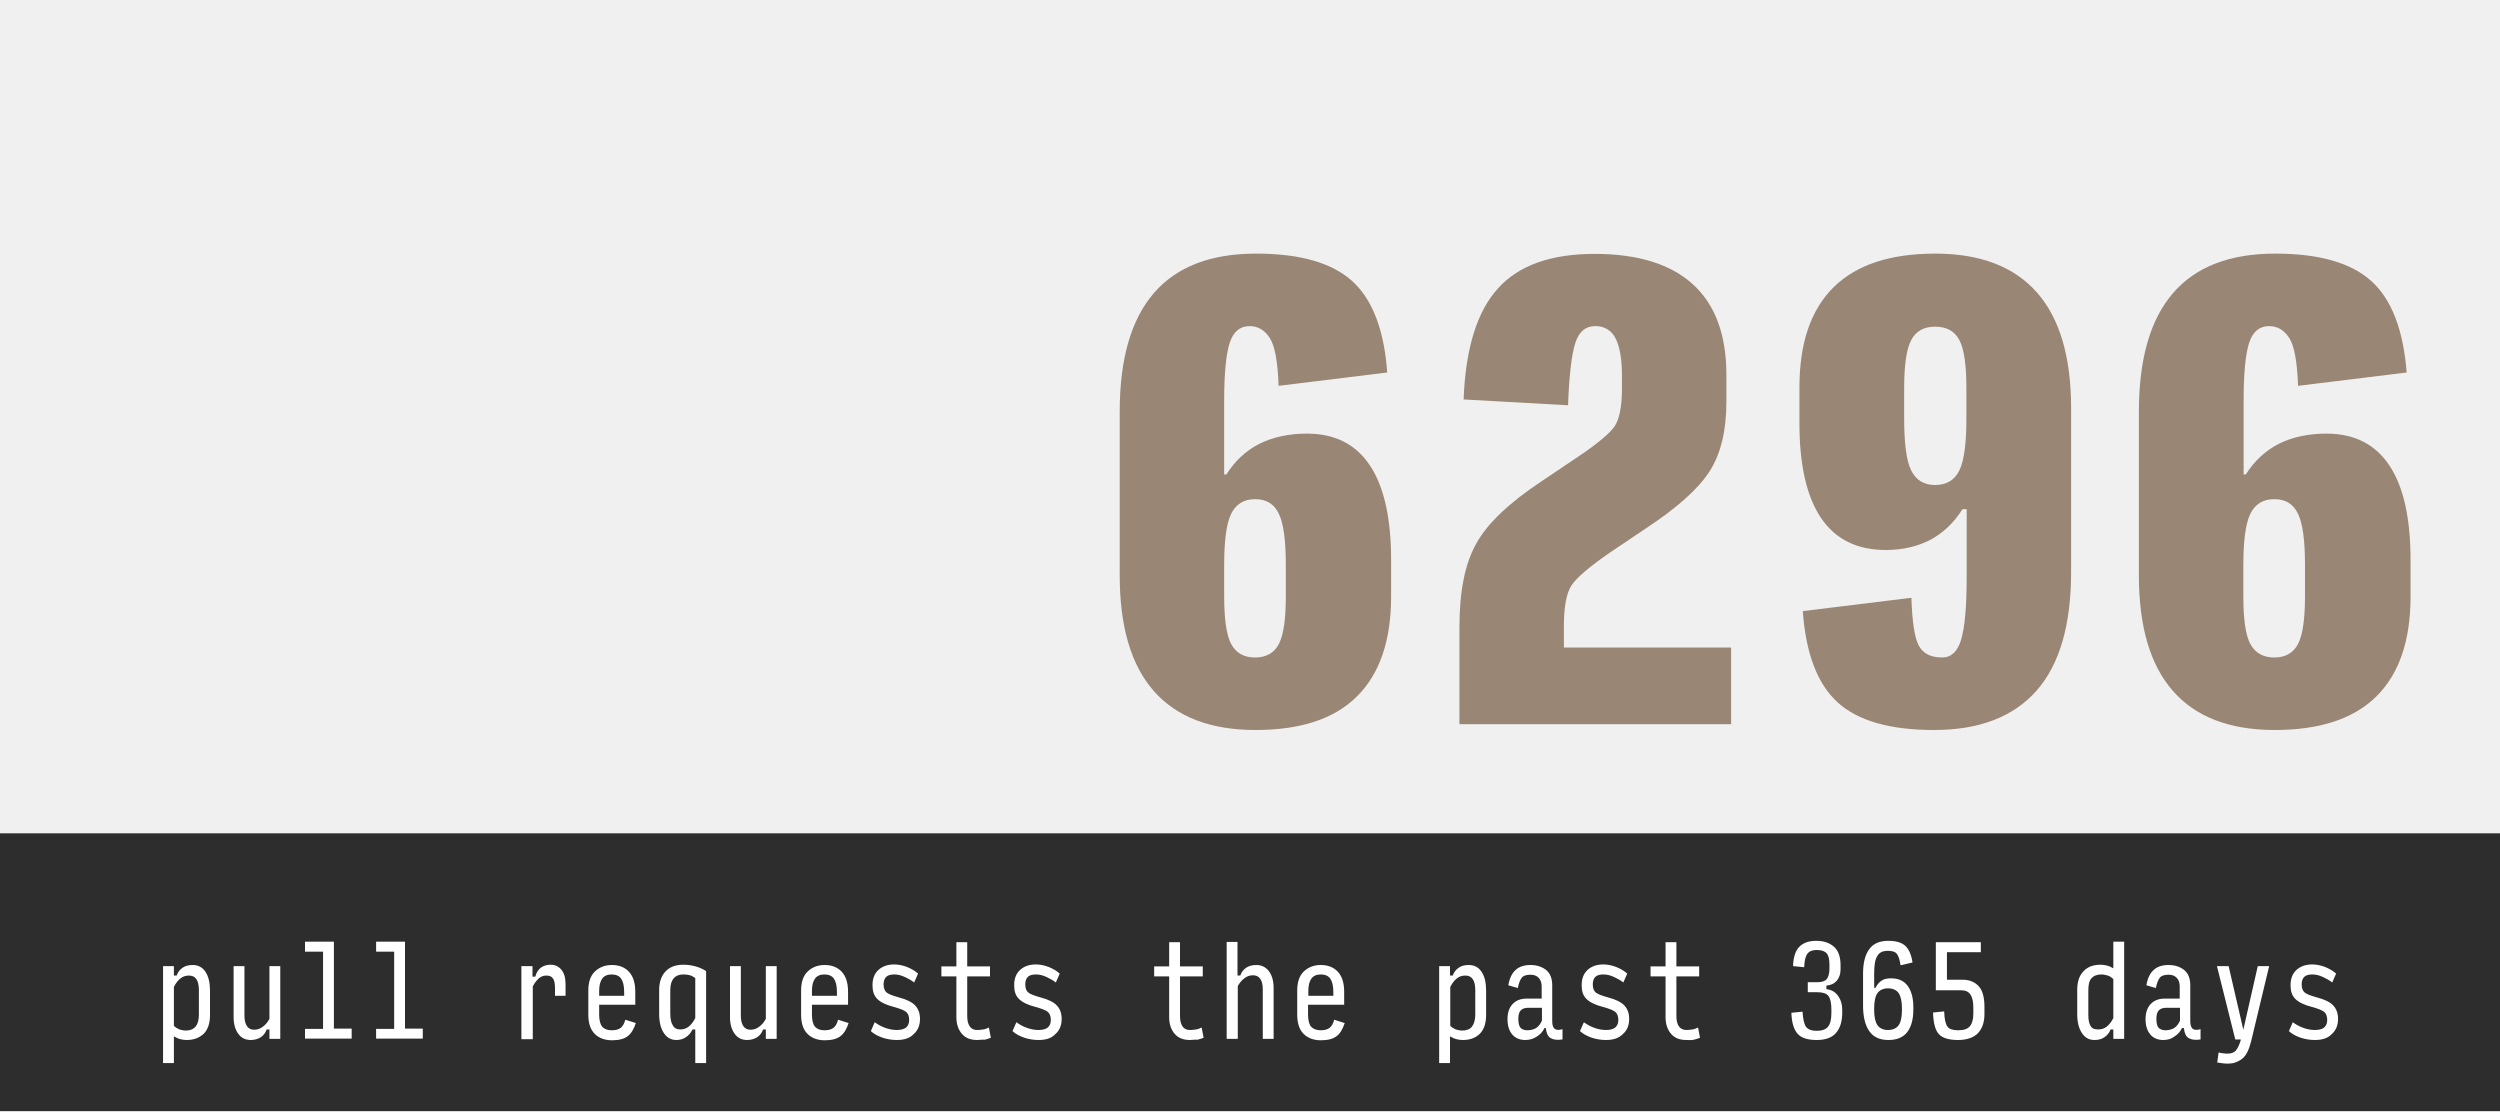
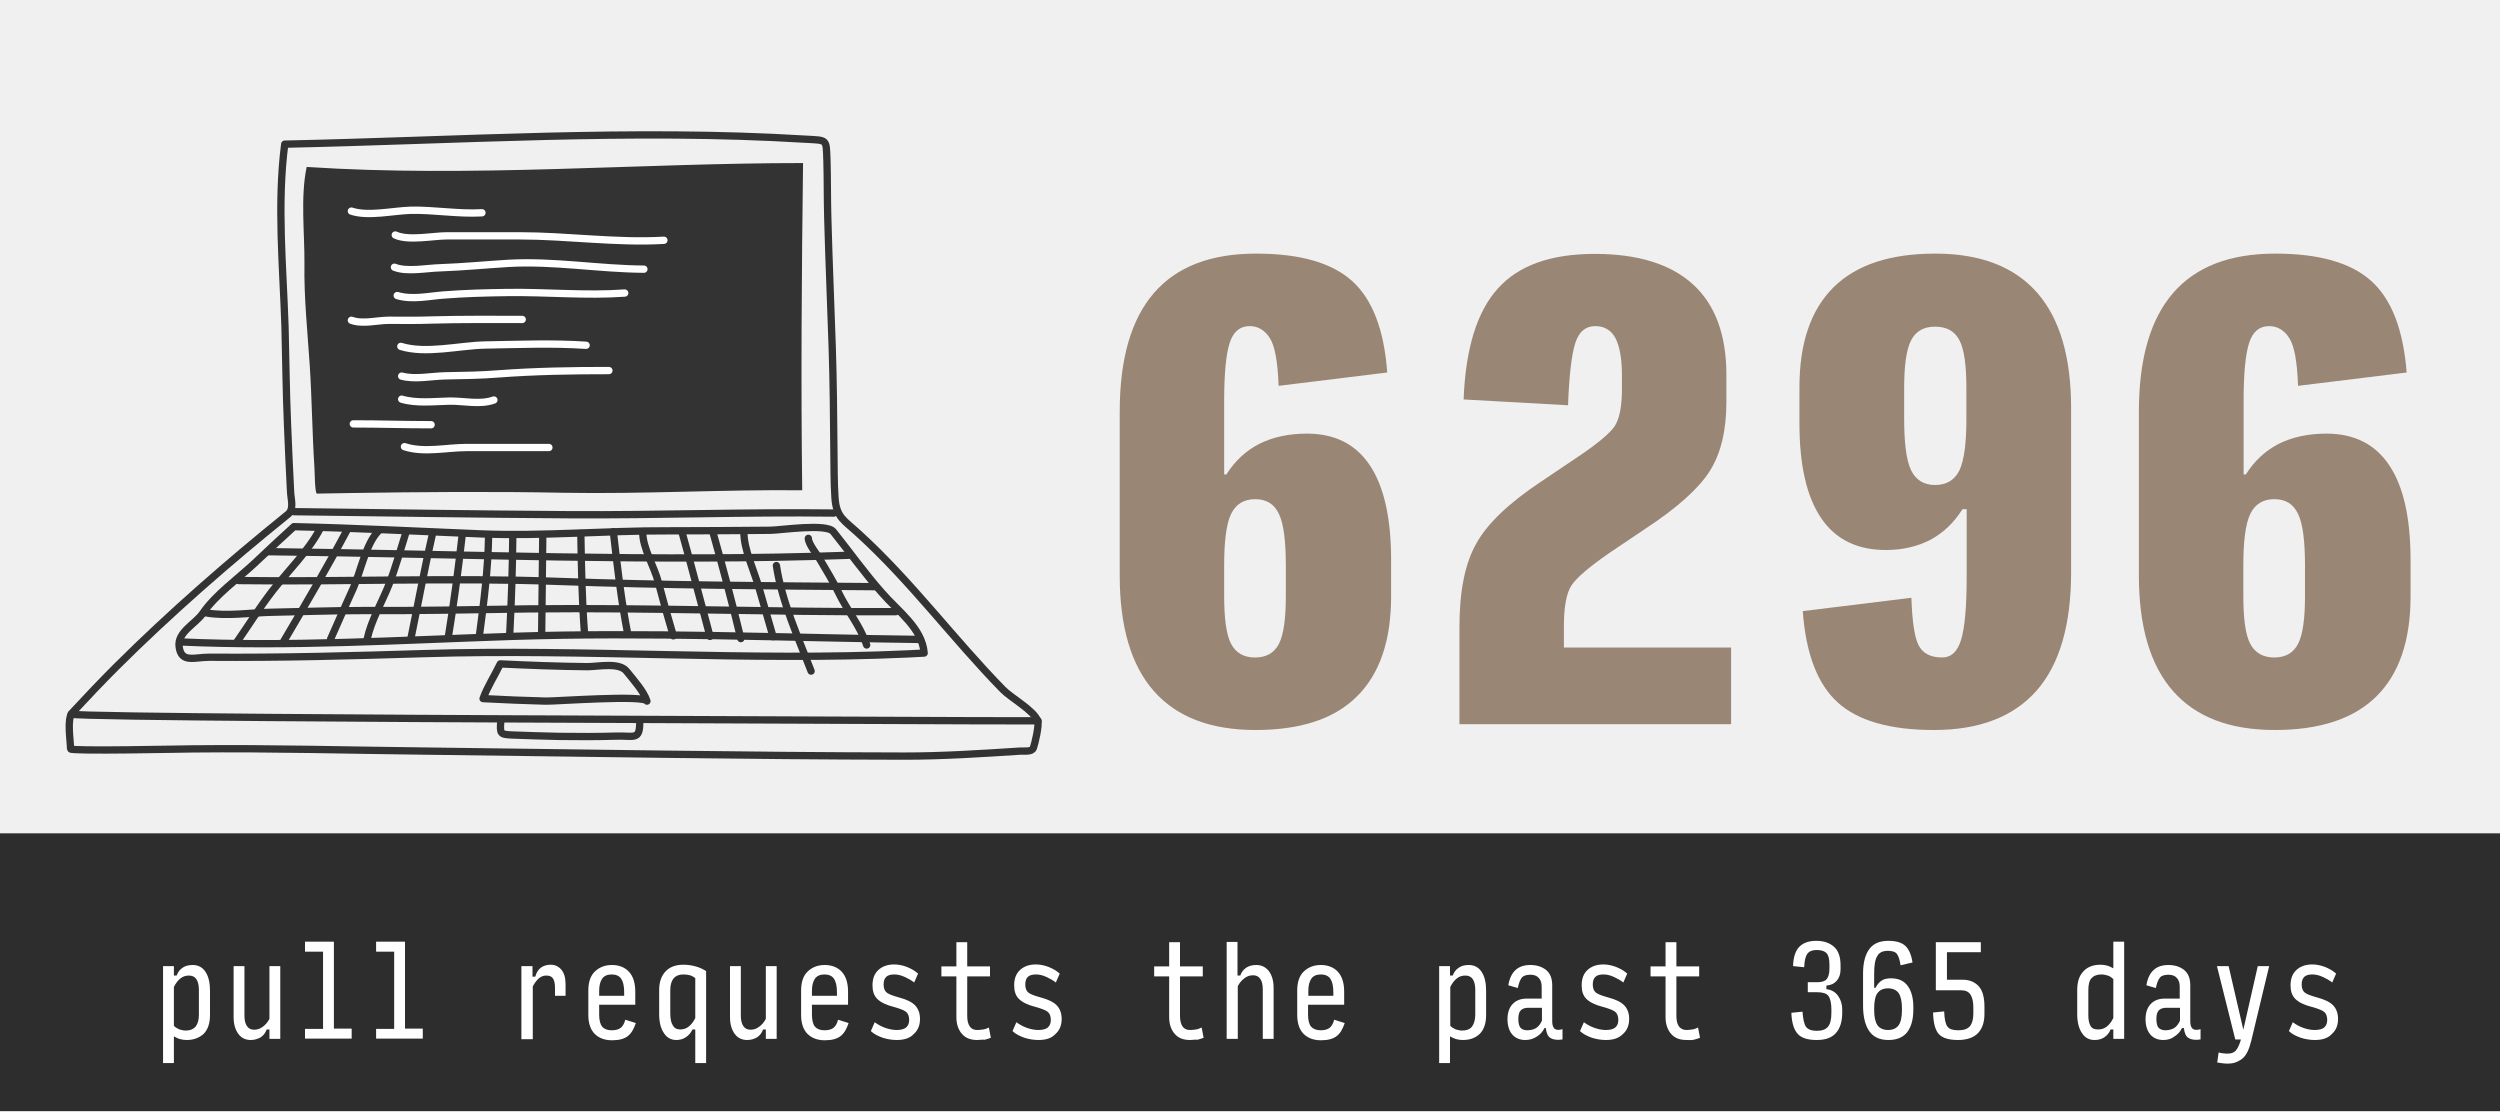
<svg xmlns="http://www.w3.org/2000/svg" version="1.1" id="Layer_1" x="0px" y="0px" width="900px" height="400px" viewBox="0 0 900 400" enable-background="new 0 0 900 400" xml:space="preserve">
  <rect y="300" fill="#2D2D2D" width="900" height="100" />
  <g>
    <path fill="#998675" d="M452,262.8c-16.2,0-28.4-4.7-36.6-14c-8.2-9.3-12.3-23.2-12.3-41.6v-59c0-19,4.1-33.2,12.3-42.7   c8.2-9.5,20.5-14.2,36.8-14.2c15.8,0,27.3,3.3,34.6,9.9c7.3,6.6,11.5,17.6,12.6,32.9l-39.1,4.8c-0.3-8.5-1.3-14.2-3.1-17.1   c-1.8-2.9-4.3-4.4-7.3-4.4c-3.5,0-5.9,2-7.2,6c-1.3,4-2,10.9-2,20.8v26.6h0.8c3.1-4.9,7-8.5,11.8-11c4.8-2.4,10.6-3.7,17.2-3.7   c10,0,17.6,3.8,22.7,11.5c5.1,7.7,7.6,19,7.6,34.1v13c0,15.9-4.1,27.9-12.3,36C480.4,258.8,468.2,262.8,452,262.8z M451.8,236.7   c4,0,6.9-1.6,8.6-4.9c1.7-3.3,2.5-9,2.5-17.2v-11.1c0-8.8-0.8-15-2.5-18.5c-1.7-3.6-4.5-5.3-8.6-5.3c-4,0-6.9,1.8-8.6,5.3   s-2.5,9.7-2.5,18.5v11.1c0,8.2,0.8,14,2.5,17.2C444.9,235,447.7,236.7,451.8,236.7z" />
    <path fill="#998675" d="M525.4,260.7v-34.9c0-13,2-23,6.1-30.2c4-7.2,11.8-14.6,23.4-22.3l12.5-8.4c7.5-5,12.2-8.9,13.9-11.5   c1.7-2.6,2.6-7.1,2.6-13.4v-4.8c0-6-0.8-10.5-2.3-13.4c-1.5-2.9-4-4.4-7.3-4.4c-3.5,0-5.9,2-7.2,6.1c-1.3,4-2.2,11.5-2.6,22.4   l-37.6-2.1c0.7-18.3,4.8-31.6,12.3-39.9c7.5-8.4,19.2-12.5,34.9-12.5c15.6,0,27.4,3.7,35.4,11c8,7.3,12,18.2,12,32.5v9.8   c0,10.3-2,18.6-6,24.9s-11.7,13.2-23.1,20.7l-12.5,8.4c-7.7,5.3-12.4,9.3-14.2,12.1c-1.8,2.8-2.7,7.7-2.7,14.6v7.7h60.2v27.6H525.4   z" />
    <path fill="#998675" d="M696.2,262.8c-15.8,0-27.3-3.3-34.6-9.9c-7.3-6.6-11.5-17.6-12.6-32.9l39.1-4.8c0.3,8.5,1.1,14.2,2.6,17.1   c1.5,2.9,4.3,4.4,8.5,4.4c3.2,0,5.5-2.1,6.8-6.4c1.3-4.3,2-11.7,2-22.3v-24.7h-1.5c-3.1,4.9-6.9,8.5-11.5,11   c-4.6,2.4-10,3.7-16.1,3.7c-10.3,0-18.1-3.8-23.3-11.5c-5.2-7.7-7.8-19-7.8-34.1v-13c0-15.9,4.1-27.9,12.3-36   c8.2-8.1,20.4-12.1,36.6-12.1c16.2,0,28.4,4.7,36.6,14c8.2,9.3,12.3,23.2,12.3,41.6v59c0,19-4.1,33.2-12.4,42.7   C724.8,258.1,712.5,262.8,696.2,262.8z M696.6,174.6c4.2,0,7.1-1.8,8.8-5.3c1.7-3.6,2.5-9.7,2.5-18.5v-11.1c0-8.2-0.8-14-2.5-17.2   c-1.7-3.3-4.6-4.9-8.8-4.9c-4,0-6.9,1.6-8.6,4.9c-1.7,3.3-2.5,9-2.5,17.2v11.1c0,8.8,0.8,15,2.5,18.5   C689.7,172.8,692.6,174.6,696.6,174.6z" />
    <path fill="#998675" d="M818.9,262.8c-16.2,0-28.4-4.7-36.6-14c-8.2-9.3-12.3-23.2-12.3-41.6v-59c0-19,4.1-33.2,12.3-42.7   c8.2-9.5,20.5-14.2,36.8-14.2c15.8,0,27.3,3.3,34.6,9.9c7.3,6.6,11.5,17.6,12.7,32.9l-39.1,4.8c-0.3-8.5-1.3-14.2-3.1-17.1   c-1.8-2.9-4.3-4.4-7.3-4.4c-3.5,0-5.9,2-7.2,6c-1.3,4-2,10.9-2,20.8v26.6h0.8c3.1-4.9,7-8.5,11.8-11c4.8-2.4,10.6-3.7,17.2-3.7   c10,0,17.6,3.8,22.7,11.5c5.1,7.7,7.6,19,7.6,34.1v13c0,15.9-4.1,27.9-12.3,36C847.3,258.8,835.1,262.8,818.9,262.8z M818.7,236.7   c4,0,6.9-1.6,8.6-4.9c1.7-3.3,2.5-9,2.5-17.2v-11.1c0-8.8-0.8-15-2.5-18.5c-1.7-3.6-4.5-5.3-8.6-5.3c-4,0-6.9,1.8-8.6,5.3   c-1.7,3.6-2.5,9.7-2.5,18.5v11.1c0,8.2,0.8,14,2.5,17.2C811.8,235,814.7,236.7,818.7,236.7z" />
  </g>
  <g>
    <g>
      <path fill="#FFFFFF" d="M67.2,374.4c-0.8,0-1.5-0.1-2.3-0.3c-0.8-0.2-1.5-0.6-2.3-1v9.6h-3.9v-34.9h3.9v3.4h1    c0.4-1.2,1.1-2.1,2.1-2.8c1-0.7,2.2-1,3.7-1c1.9,0,3.5,0.8,4.6,2.5s1.6,3.9,1.6,6.8v8.7c0,2.9-0.7,5.1-2.2,6.7    C71.8,373.6,69.8,374.4,67.2,374.4z M66.9,371c1.6,0,2.7-0.5,3.5-1.4c0.8-1,1.2-2.4,1.2-4.3v-8.9c0-1.7-0.3-3-0.9-3.9    c-0.6-0.9-1.5-1.3-2.7-1.3c-1.1,0-2.1,0.3-3,1c-0.9,0.7-1.7,1.7-2.4,3.1v14c0.6,0.6,1.3,1,2,1.3C65.3,370.8,66.1,371,66.9,371z" />
      <path fill="#FFFFFF" d="M90.3,374.4c-1.9,0-3.4-0.7-4.5-2.2c-1.1-1.5-1.7-3.5-1.7-6v-18.4h3.9v17.8c0,1.7,0.3,2.9,0.9,3.8    c0.6,0.9,1.5,1.3,2.6,1.3c1,0,2.1-0.3,3-1c1-0.7,1.8-1.6,2.5-2.9v-19h3.9V374h-3.9v-3.4h-1c-0.4,1.2-1.1,2.1-2.1,2.8    C92.9,374,91.7,374.4,90.3,374.4z" />
      <path fill="#FFFFFF" d="M109.8,374v-3.6h6.5v-27.8h-6.5v-3.6h10.4v31.3h6.4v3.6H109.8z" />
      <path fill="#FFFFFF" d="M135.4,374v-3.6h6.5v-27.8h-6.5v-3.6h10.4v31.3h6.4v3.6H135.4z" />
      <path fill="#FFFFFF" d="M187.7,374v-26.2h4v3.8h1c0.4-1.5,1.1-2.6,2.1-3.3c1-0.7,2.2-1,3.5-1c1.5,0,2.8,0.6,3.8,1.8    c1,1.2,1.5,2.9,1.5,5.2v4.2h-3.8v-2.7c0-1.6-0.2-2.8-0.7-3.5c-0.5-0.8-1.3-1.1-2.4-1.1c-1,0-1.9,0.3-2.7,1    c-0.8,0.7-1.5,1.6-2.2,2.9v19H187.7z" />
      <path fill="#FFFFFF" d="M228.9,368.3c-0.7,2.1-1.6,3.7-2.9,4.7c-1.3,1-3.1,1.5-5.7,1.5c-2.6,0-4.7-0.8-6.2-2.3s-2.3-3.8-2.3-6.8    v-8.8c0-3.1,0.8-5.4,2.4-6.9c1.6-1.5,3.6-2.3,6.1-2.3c2.5,0,4.6,0.8,6.1,2.4c1.5,1.6,2.3,4,2.3,7.2v4.7h-13v3.6    c0,2,0.4,3.5,1.1,4.3c0.8,0.9,1.9,1.3,3.4,1.3c1.5,0,2.5-0.3,3.3-0.9c0.7-0.6,1.3-1.6,1.6-2.9L228.9,368.3z M215.7,356.7v1.8h9    v-1.4c0-2.2-0.4-3.8-1.1-4.8c-0.7-1-1.9-1.5-3.4-1.5c-1.5,0-2.7,0.5-3.4,1.5C216.1,353.3,215.7,354.7,215.7,356.7z" />
      <path fill="#FFFFFF" d="M250.3,382.7v-12.1h-1c-0.6,1.2-1.3,2.1-2.4,2.8c-1,0.7-2.2,1-3.4,1c-1.9,0-3.4-0.8-4.5-2.5    c-1.1-1.6-1.7-3.9-1.7-6.8v-8.7c0-2.9,0.8-5.1,2.3-6.7c1.5-1.6,3.7-2.4,6.4-2.4c1.5,0,3,0.2,4.4,0.6c1.5,0.4,2.7,1,3.8,1.7v33.1    H250.3z M244.9,370.6c1.1,0,2.1-0.3,3-1c0.9-0.7,1.7-1.7,2.4-3.1v-14.4c-0.6-0.4-1.2-0.8-1.9-1c-0.7-0.2-1.5-0.3-2.4-0.3    c-1.6,0-2.7,0.5-3.5,1.4c-0.8,1-1.2,2.4-1.2,4.3v8.3c0,1.9,0.3,3.4,0.9,4.3C242.8,370.2,243.7,370.6,244.9,370.6z" />
      <path fill="#FFFFFF" d="M269,374.4c-1.9,0-3.4-0.7-4.5-2.2c-1.1-1.5-1.7-3.5-1.7-6v-18.4h3.9v17.8c0,1.7,0.3,2.9,0.9,3.8    c0.6,0.9,1.5,1.3,2.6,1.3c1,0,2.1-0.3,3-1c1-0.7,1.8-1.6,2.5-2.9v-19h3.9V374h-3.9v-3.4h-1c-0.4,1.2-1.1,2.1-2.1,2.8    C271.6,374,270.4,374.4,269,374.4z" />
      <path fill="#FFFFFF" d="M305.5,368.3c-0.7,2.1-1.6,3.7-2.9,4.7c-1.3,1-3.1,1.5-5.7,1.5c-2.6,0-4.7-0.8-6.2-2.3s-2.3-3.8-2.3-6.8    v-8.8c0-3.1,0.8-5.4,2.4-6.9c1.6-1.5,3.6-2.3,6.1-2.3c2.5,0,4.6,0.8,6.1,2.4c1.5,1.6,2.3,4,2.3,7.2v4.7h-13v3.6    c0,2,0.4,3.5,1.1,4.3c0.8,0.9,1.9,1.3,3.4,1.3c1.5,0,2.5-0.3,3.3-0.9c0.7-0.6,1.3-1.6,1.6-2.9L305.5,368.3z M292.3,356.7v1.8h9    v-1.4c0-2.2-0.4-3.8-1.1-4.8c-0.7-1-1.9-1.5-3.4-1.5c-1.5,0-2.7,0.5-3.4,1.5C292.7,353.3,292.3,354.7,292.3,356.7z" />
      <path fill="#FFFFFF" d="M322.8,374.4c-1.7,0-3.4-0.3-5-0.8c-1.7-0.6-3.1-1.3-4.3-2.4l1.4-3.2c1.1,0.8,2.3,1.5,3.7,2    c1.4,0.5,2.8,0.8,4.2,0.8c1.5,0,2.7-0.3,3.4-0.9c0.7-0.6,1.1-1.5,1.1-2.7c0-1.4-0.4-2.4-1.2-3c-0.8-0.6-2.2-1.1-4.3-1.7    c-2.8-0.7-4.8-1.7-6-2.9c-1.2-1.2-1.7-2.8-1.7-4.9c0-2.4,0.7-4.2,2.1-5.5c1.4-1.3,3.3-2,5.7-2c1.5,0,3,0.3,4.6,0.9    c1.5,0.6,2.9,1.4,4,2.4l-1.4,3.2c-1-0.8-2.1-1.4-3.4-2c-1.3-0.6-2.5-0.9-3.8-0.9c-1.3,0-2.3,0.3-2.9,0.9c-0.6,0.6-0.9,1.5-0.9,2.7    c0,1.4,0.4,2.4,1.2,3s2.3,1.1,4.4,1.7c2.7,0.7,4.7,1.7,5.8,2.9c1.1,1.2,1.7,2.8,1.7,4.8c0,2.4-0.8,4.2-2.3,5.5    C327.5,373.8,325.4,374.4,322.8,374.4z" />
      <path fill="#FFFFFF" d="M351.8,374.4c-2.4,0-4.2-0.7-5.5-2.2c-1.3-1.5-2-3.5-2-6v-14.7h-5.4v-3.6h5.4v-8.7h3.9v8.7h8.2v3.6h-8.2    v14.2c0,1.7,0.3,2.9,0.9,3.8s1.5,1.3,2.7,1.3c0.8,0,1.5-0.1,2.2-0.2c0.7-0.1,1.4-0.4,2-0.7l0.7,3.7c-0.6,0.2-1.3,0.5-2.2,0.7    C353.6,374.2,352.7,374.4,351.8,374.4z" />
      <path fill="#FFFFFF" d="M373.8,374.4c-1.7,0-3.4-0.3-5-0.8c-1.7-0.6-3.1-1.3-4.3-2.4l1.4-3.2c1.1,0.8,2.3,1.5,3.7,2    c1.4,0.5,2.8,0.8,4.2,0.8c1.5,0,2.7-0.3,3.4-0.9c0.7-0.6,1.1-1.5,1.1-2.7c0-1.4-0.4-2.4-1.2-3c-0.8-0.6-2.2-1.1-4.3-1.7    c-2.8-0.7-4.8-1.7-6-2.9c-1.2-1.2-1.7-2.8-1.7-4.9c0-2.4,0.7-4.2,2.1-5.5c1.4-1.3,3.3-2,5.7-2c1.5,0,3,0.3,4.6,0.9    c1.5,0.6,2.9,1.4,4,2.4l-1.4,3.2c-1-0.8-2.1-1.4-3.4-2c-1.3-0.6-2.5-0.9-3.8-0.9c-1.3,0-2.3,0.3-2.9,0.9c-0.6,0.6-0.9,1.5-0.9,2.7    c0,1.4,0.4,2.4,1.2,3s2.3,1.1,4.4,1.7c2.7,0.7,4.7,1.7,5.8,2.9c1.1,1.2,1.7,2.8,1.7,4.8c0,2.4-0.8,4.2-2.3,5.5    C378.5,373.8,376.5,374.4,373.8,374.4z" />
      <path fill="#FFFFFF" d="M428.4,374.4c-2.4,0-4.2-0.7-5.5-2.2c-1.3-1.5-2-3.5-2-6v-14.7h-5.4v-3.6h5.4v-8.7h3.9v8.7h8.2v3.6h-8.2    v14.2c0,1.7,0.3,2.9,0.9,3.8s1.5,1.3,2.7,1.3c0.8,0,1.5-0.1,2.2-0.2c0.7-0.1,1.4-0.4,2-0.7l0.7,3.7c-0.6,0.2-1.3,0.5-2.2,0.7    C430.2,374.2,429.3,374.4,428.4,374.4z" />
      <path fill="#FFFFFF" d="M441.6,374v-34.9h3.9v12.1h1c0.4-1.2,1.1-2.1,2.1-2.8c1-0.7,2.3-1,3.7-1c1.8,0,3.3,0.7,4.5,2.2    c1.1,1.5,1.7,3.5,1.7,6V374h-3.9v-17.8c0-1.7-0.3-3-0.9-3.8c-0.6-0.9-1.5-1.3-2.6-1.3c-1.1,0-2.1,0.3-3,1    c-0.9,0.6-1.8,1.6-2.5,2.9v19H441.6z" />
      <path fill="#FFFFFF" d="M484.1,368.3c-0.7,2.1-1.6,3.7-2.9,4.7c-1.3,1-3.1,1.5-5.7,1.5c-2.6,0-4.7-0.8-6.2-2.3s-2.3-3.8-2.3-6.8    v-8.8c0-3.1,0.8-5.4,2.4-6.9c1.6-1.5,3.6-2.3,6.1-2.3c2.5,0,4.6,0.8,6.1,2.4c1.5,1.6,2.3,4,2.3,7.2v4.7h-13v3.6    c0,2,0.4,3.5,1.1,4.3s1.9,1.3,3.4,1.3c1.5,0,2.5-0.3,3.3-0.9c0.7-0.6,1.3-1.6,1.6-2.9L484.1,368.3z M471,356.7v1.8h9v-1.4    c0-2.2-0.4-3.8-1.1-4.8c-0.7-1-1.9-1.5-3.4-1.5c-1.5,0-2.7,0.5-3.4,1.5C471.4,353.3,471,354.7,471,356.7z" />
      <path fill="#FFFFFF" d="M526.6,374.4c-0.8,0-1.5-0.1-2.3-0.3s-1.5-0.6-2.3-1v9.6h-3.9v-34.9h3.9v3.4h1c0.4-1.2,1.1-2.1,2.1-2.8    c1-0.7,2.2-1,3.7-1c1.9,0,3.5,0.8,4.6,2.5s1.6,3.9,1.6,6.8v8.7c0,2.9-0.7,5.1-2.2,6.7C531.3,373.6,529.3,374.4,526.6,374.4z     M526.4,371c1.6,0,2.8-0.5,3.5-1.4s1.2-2.4,1.2-4.3v-8.9c0-1.7-0.3-3-0.9-3.9c-0.6-0.9-1.5-1.3-2.7-1.3c-1.1,0-2.1,0.3-3,1    s-1.7,1.7-2.4,3.1v14c0.6,0.6,1.3,1,2,1.3C524.8,370.8,525.6,371,526.4,371z" />
      <path fill="#FFFFFF" d="M549.1,374.4c-2,0-3.6-0.7-4.7-2s-1.7-3.1-1.7-5.5c0-2.3,0.6-4.1,1.8-5.4c1.2-1.3,2.9-2,5-2h5.5v-4.3    c0-1.3-0.3-2.3-1-3.1c-0.7-0.8-1.7-1.2-3-1.2c-1.4,0-2.5,0.3-3.1,1c-0.6,0.7-1.1,1.9-1.5,3.8l-3.4-1c0.4-2.5,1.3-4.3,2.6-5.5    c1.3-1.2,3.1-1.8,5.3-1.8c2.3,0,4.2,0.6,5.7,1.8c1.5,1.2,2.2,3.1,2.2,5.5v13c0,1.3,0.3,2.2,0.9,2.7c0.6,0.4,1.5,0.5,2.8,0.1v3.7    c-1.9,0.3-3.3,0.1-4.3-0.5s-1.5-1.8-1.7-3.6H556c-0.6,1.3-1.5,2.3-2.8,3.1C552,374,550.6,374.4,549.1,374.4z M549.8,370.9    c1.3,0,2.3-0.3,3.2-0.8c0.9-0.6,1.6-1.5,2.1-2.7v-4.6h-4.9c-1.2,0-2.1,0.3-2.7,0.9c-0.6,0.6-0.9,1.6-0.9,3.1    c0,1.3,0.2,2.4,0.7,3.1C547.8,370.5,548.6,370.9,549.8,370.9z" />
      <path fill="#FFFFFF" d="M578.1,374.4c-1.7,0-3.4-0.3-5-0.8c-1.7-0.6-3.1-1.3-4.3-2.4l1.4-3.2c1.1,0.8,2.3,1.5,3.7,2    s2.8,0.8,4.2,0.8c1.5,0,2.7-0.3,3.4-0.9c0.7-0.6,1.1-1.5,1.1-2.7c0-1.4-0.4-2.4-1.2-3c-0.8-0.6-2.2-1.1-4.3-1.7    c-2.8-0.7-4.8-1.7-6-2.9c-1.2-1.2-1.7-2.8-1.7-4.9c0-2.4,0.7-4.2,2.1-5.5c1.4-1.3,3.3-2,5.7-2c1.5,0,3,0.3,4.6,0.9    c1.5,0.6,2.9,1.4,4,2.4l-1.4,3.2c-1-0.8-2.1-1.4-3.4-2c-1.3-0.6-2.5-0.9-3.8-0.9c-1.3,0-2.3,0.3-2.9,0.9c-0.6,0.6-0.9,1.5-0.9,2.7    c0,1.4,0.4,2.4,1.2,3s2.3,1.1,4.4,1.7c2.7,0.7,4.7,1.7,5.8,2.9c1.1,1.2,1.7,2.8,1.7,4.8c0,2.4-0.8,4.2-2.3,5.5    C582.7,373.8,580.7,374.4,578.1,374.4z" />
      <path fill="#FFFFFF" d="M607.1,374.4c-2.4,0-4.2-0.7-5.5-2.2c-1.3-1.5-2-3.5-2-6v-14.7h-5.4v-3.6h5.4v-8.7h3.9v8.7h8.2v3.6h-8.2    v14.2c0,1.7,0.3,2.9,0.9,3.8c0.6,0.8,1.5,1.3,2.7,1.3c0.8,0,1.5-0.1,2.2-0.2c0.7-0.1,1.4-0.4,2-0.7l0.7,3.7    c-0.6,0.2-1.3,0.5-2.2,0.7S608,374.4,607.1,374.4z" />
      <path fill="#FFFFFF" d="M654,374.4c-3.4,0-5.7-0.8-7-2.4c-1.3-1.6-2-4.1-2.1-7.4l4-0.4c0.2,2.7,0.6,4.6,1.3,5.5s2,1.4,3.8,1.4    c1.9,0,3.3-0.5,4.1-1.5c0.8-1,1.2-2.6,1.2-5v-1.2c0-2.3-0.4-4-1.1-4.9c-0.7-0.9-2.1-1.3-4-1.3h-3.4v-3.6h3.4    c1.7,0,2.8-0.4,3.4-1.1c0.6-0.7,1-2,1-3.8v-1.4c0-1.9-0.3-3.3-1-4.1c-0.7-0.8-1.9-1.2-3.6-1.2c-1.5,0-2.6,0.4-3.3,1.3    c-0.7,0.9-1.1,2.5-1.2,4.9l-4-0.4c0.1-3.3,0.9-5.6,2.3-7c1.4-1.4,3.4-2.1,6.1-2.1c2.6,0,4.7,0.7,6.3,2.1c1.6,1.4,2.4,3.6,2.4,6.7    v1.5c0,1.7-0.5,3.1-1.4,4.1s-2.1,1.6-3.7,1.7v1.3c1.8,0.2,3.2,1,4.2,2.4c1,1.4,1.5,3,1.5,4.9v1.2c0,3-0.7,5.5-2.2,7.2    C659.6,373.5,657.3,374.4,654,374.4z" />
      <path fill="#FFFFFF" d="M679.8,374.4c-3,0-5.3-1-6.8-3.1c-1.5-2.1-2.3-5.2-2.3-9.3v-11.5c0-4,0.8-6.9,2.3-8.9    c1.5-2,3.8-2.9,6.8-2.9c2.8,0,4.8,0.6,6.1,1.8c1.3,1.2,2.2,3.2,2.6,6l-4.3,1c-0.3-2.1-0.8-3.5-1.4-4.2c-0.6-0.7-1.7-1-3.2-1    c-1.8,0-3.1,0.6-3.8,1.9c-0.8,1.3-1.1,3.4-1.1,6.3v5.1h0.5c0.6-1.2,1.3-2,2.2-2.6c0.9-0.6,2-0.8,3.4-0.8c2.8,0,4.8,1,6.1,2.9    c1.3,1.9,1.9,4.4,1.9,7.4v1c0,3.6-0.8,6.3-2.3,8.2C685,373.5,682.8,374.4,679.8,374.4z M679.7,370.8c1.7,0,3-0.6,3.8-1.7    c0.8-1.1,1.2-3,1.2-5.5v-0.6c0-2.5-0.4-4.3-1.2-5.5c-0.8-1.1-2.1-1.7-3.8-1.7c-1.7,0-3,0.6-3.8,1.7c-0.8,1.1-1.2,3-1.2,5.5v0.6    c0,2.5,0.4,4.3,1.2,5.5C676.7,370.2,678,370.8,679.7,370.8z" />
      <path fill="#FFFFFF" d="M704.9,374.4c-3.3,0-5.6-0.7-6.9-2.1s-2-4-2.1-7.8l4-0.4c0.1,2.8,0.5,4.6,1.2,5.5s1.9,1.3,3.9,1.3    c2,0,3.4-0.5,4.2-1.5c0.8-1,1.2-2.5,1.2-4.5v-2.2c0-2-0.3-3.5-1-4.6c-0.7-1.1-1.8-1.6-3.4-1.6h-9.1v-17.3h16.2v3.6h-12.2v9.9h5.6    c2.5,0,4.4,0.8,5.8,2.3c1.4,1.5,2.1,4,2.1,7.4v2.7c0,2.9-0.8,5.2-2.3,6.8S708.1,374.4,704.9,374.4z" />
      <path fill="#FFFFFF" d="M759.8,370.6c-0.4,1.2-1.2,2.1-2.2,2.8c-1,0.7-2.2,1-3.6,1c-1.9,0-3.4-0.8-4.5-2.5    c-1.1-1.6-1.7-3.9-1.7-6.8v-8.7c0-2.9,0.7-5.1,2.2-6.7c1.5-1.6,3.5-2.4,6.2-2.4c0.7,0,1.5,0.1,2.3,0.3c0.8,0.2,1.6,0.6,2.3,1v-9.6    h3.9V374h-3.9v-3.4H759.8z M755.4,370.6c1.1,0,2.1-0.3,3-1c0.9-0.7,1.7-1.7,2.4-3.1v-14c-0.6-0.6-1.3-1.1-2-1.3s-1.5-0.4-2.3-0.4    c-1.6,0-2.8,0.5-3.6,1.4c-0.8,0.9-1.1,2.4-1.1,4.4v8.9c0,1.8,0.3,3.1,0.9,4S754.2,370.6,755.4,370.6z" />
      <path fill="#FFFFFF" d="M778.8,374.4c-2,0-3.6-0.7-4.7-2s-1.7-3.1-1.7-5.5c0-2.3,0.6-4.1,1.8-5.4c1.2-1.3,2.9-2,5-2h5.5v-4.3    c0-1.3-0.3-2.3-1-3.1c-0.7-0.8-1.7-1.2-3-1.2c-1.4,0-2.5,0.3-3.1,1c-0.6,0.7-1.1,1.9-1.5,3.8l-3.4-1c0.4-2.5,1.3-4.3,2.6-5.5    c1.3-1.2,3.1-1.8,5.3-1.8c2.3,0,4.2,0.6,5.7,1.8c1.5,1.2,2.2,3.1,2.2,5.5v13c0,1.3,0.3,2.2,0.9,2.7c0.6,0.4,1.5,0.5,2.8,0.1v3.7    c-1.9,0.3-3.3,0.1-4.3-0.5s-1.5-1.8-1.7-3.6h-0.7c-0.6,1.3-1.5,2.3-2.8,3.1C781.7,374,780.3,374.4,778.8,374.4z M779.5,370.9    c1.3,0,2.3-0.3,3.2-0.8c0.9-0.6,1.6-1.5,2.1-2.7v-4.6h-4.9c-1.2,0-2.1,0.3-2.7,0.9c-0.6,0.6-0.9,1.6-0.9,3.1    c0,1.3,0.2,2.4,0.7,3.1C777.5,370.5,778.4,370.9,779.5,370.9z" />
      <path fill="#FFFFFF" d="M802.2,382.9c-0.6,0-1.2,0-1.9-0.1c-0.7-0.1-1.4-0.2-2.1-0.3l0.5-3.6c0.6,0.1,1.2,0.3,1.8,0.3    c0.5,0.1,1,0.1,1.5,0.1c1.3,0,2.3-0.4,2.9-1.1s1.2-1.9,1.7-3.5l0.1-0.5h-2l-6.6-26.4h4.2l5.3,22.9l5.2-22.9h4.1l-6.5,27.1    c-0.8,3.1-1.8,5.2-3.3,6.3C805.5,382.4,803.9,382.9,802.2,382.9z" />
      <path fill="#FFFFFF" d="M833.3,374.4c-1.7,0-3.4-0.3-5-0.8c-1.7-0.6-3.1-1.3-4.3-2.4l1.4-3.2c1.1,0.8,2.3,1.5,3.7,2    s2.8,0.8,4.2,0.8c1.5,0,2.7-0.3,3.4-0.9c0.7-0.6,1.1-1.5,1.1-2.7c0-1.4-0.4-2.4-1.2-3c-0.8-0.6-2.2-1.1-4.3-1.7    c-2.8-0.7-4.8-1.7-6-2.9c-1.2-1.2-1.7-2.8-1.7-4.9c0-2.4,0.7-4.2,2.1-5.5c1.4-1.3,3.3-2,5.7-2c1.5,0,3,0.3,4.6,0.9    c1.5,0.6,2.9,1.4,4,2.4l-1.4,3.2c-1-0.8-2.1-1.4-3.4-2c-1.3-0.6-2.5-0.9-3.8-0.9c-1.3,0-2.3,0.3-2.9,0.9c-0.6,0.6-0.9,1.5-0.9,2.7    c0,1.4,0.4,2.4,1.2,3c0.8,0.6,2.3,1.1,4.4,1.7c2.7,0.7,4.7,1.7,5.8,2.9c1.1,1.2,1.7,2.8,1.7,4.8c0,2.4-0.8,4.2-2.3,5.5    C838,373.8,835.9,374.4,833.3,374.4z" />
    </g>
  </g>
+   <path fill="none" stroke="#333333" stroke-width="2.632" stroke-linecap="round" stroke-linejoin="round" stroke-miterlimit="10" d="  M102.5,51.9c62.2-1.3,125.2-5.6,187.3-1.8c8.2,0.5,7.6-0.3,7.9,7.8c0.2,6.9,0.1,13.7,0.3,20.6c0.4,15.5,1.1,31,1.6,46.6  c0.4,12.3,0.5,24.6,0.6,37c0.1,5.7,0,11.5,0.4,17.2c0.5,7,3.3,8,8.5,12.8c19,17.3,34,37.8,51.9,56.1c3,3.1,11.2,7.5,12.6,11.4  c0.5,1.5-1,8.1-1.6,9.7c-0.6,1.5-3.4,1-4.8,1.1c-13.9,0.9-27.7,1.8-41.6,1.8c-57.3-0.1-114.4-1.1-171.7-1.8  c-28.2-0.3-56.4-1.1-84.6-0.8c-2.7,0-43.9,0.9-43.9,0c0-2.9-1.4-10.8,0.6-13c5.2-5.6,10.5-11.2,15.9-16.6  c19.4-19.3,40.4-37.6,61.7-54.8c2.4-1.9,1.1-5.4,1-8.3c-0.4-8.1-0.8-16.2-1.1-24.2c-0.5-11.7-0.6-23.4-0.9-35.1  C101.9,95.8,99.7,73.6,102.5,51.9z" />
+   <path fill="#333333" d="M110.4,60.1C108.1,71,109.7,84,109.6,95c-0.2,12.1,1.1,24.3,1.9,36.4c0.8,12.3,0.9,24.6,1.7,37  c0.1,0.9,0.1,9.3,0.9,9.3c3.8-0.1,7.7-0.1,11.5-0.2c25.9-0.4,51.8-0.6,77.7-0.1c28.5,0.5,57-1.2,85.5-0.9  c-0.5-39.3-0.2-78.5,0.3-117.8C229.8,58.7,169.7,64,110.4,60.1z" />
+   <path fill="none" stroke="#333333" stroke-width="2.632" stroke-linecap="round" stroke-linejoin="round" stroke-miterlimit="10" d="  M105.7,184.2c33.1,0.4,66.1,0.9,99.2,1.1c31.8,0.2,63.5-1,95.3-0.6" />
+   <path fill="none" stroke="#333333" stroke-width="2.632" stroke-linecap="round" stroke-linejoin="round" stroke-miterlimit="10" d="  M25.6,257.1c3.2,1,132.6,1.6,158.9,1.7c57.2,0.2,183.3,0.8,189.2,0.7" />
+   <path fill="none" stroke="#333333" stroke-width="2.632" stroke-linecap="round" stroke-linejoin="round" stroke-miterlimit="10" d="  M180.1,239c-2,4.2-4.6,8.1-6.2,12.5c7.5,0.4,15,0.7,22.5,0.9c3.3,0.1,35.7-2.3,36.5,0c-1.1-3.5-4.9-7.7-7.3-10.7  c-2.6-3.4-10.2-1.7-14.2-1.7C200.9,239.9,190.5,239.5,180.1,239z" />
+   <path fill="none" stroke="#333333" stroke-width="2.632" stroke-linecap="round" stroke-linejoin="round" stroke-miterlimit="10" d="  M180.3,259.4c-0.4,4.9-0.2,5,4.2,5.2c5.6,0.2,11.1,0.4,16.7,0.5c6.9,0.1,13.9,0.1,20.8-0.1c6.2-0.2,8.3,1.6,8.3-4.9" />
+   <path fill="none" stroke="#333333" stroke-width="2.632" stroke-linecap="round" stroke-linejoin="round" stroke-miterlimit="10" d="  M105.8,189.6c-4.8,4.4-9.5,8.7-14.2,13.2c-6,5.6-14,11.3-18.6,18c-2.7,3.9-9.3,6.8-8.5,12.1c0.8,5.9,5.4,3.7,10.9,3.7  c25.8,0.2,51.5-0.5,77.3-1.3c58.1-1.8,116.2,2.8,174.3,0.1c1.9-0.1,3.8-0.2,5.7-0.3c-0.7-9-9.5-15.1-15.2-21.7  c-6.2-7-11.6-14.6-17.5-22c-2.4-3.1-19.1-0.5-22.8-0.5c-12.2,0.1-24.4,0.2-36.7,0.2c-22.4-0.1-45,2-67.4,1.1  C150.7,191.3,128.3,190.1,105.8,189.6z" />
+   <path fill="none" stroke="#333333" stroke-width="2.632" stroke-linecap="round" stroke-linejoin="round" stroke-miterlimit="10" d="  M65,231.1c39.7,1.8,79.5-0.7,119.2-2c48.9-1.6,98.1,0.5,147,1.1" />
+   <path fill="none" stroke="#333333" stroke-width="2.632" stroke-linecap="round" stroke-linejoin="round" stroke-miterlimit="10" d="  M291,193.8c0,2.1,3.3,6,4.3,7.8c2.2,3.8,4.6,7.6,6.5,11.6c3.3,6.9,7.7,11.7,10.2,19" />
+   <path fill="none" stroke="#333333" stroke-width="2.632" stroke-linecap="round" stroke-linejoin="round" stroke-miterlimit="10" d="  M279.5,203.6c2,13.2,7.8,25.7,12.5,38" />
+   <path fill="none" stroke="#333333" stroke-width="2.632" stroke-linecap="round" stroke-linejoin="round" stroke-miterlimit="10" d="  M267.8,191.4c-0.1,6.3,3.7,14.1,5.4,20.1c1.7,5.9,3.4,11.8,5.1,17.7" />
+   <path fill="none" stroke="#333333" stroke-width="2.632" stroke-linecap="round" stroke-linejoin="round" stroke-miterlimit="10" d="  M266.7,229.9c-3.1-12.9-6.5-25.7-10.1-38.5" />
+   <path fill="none" stroke="#333333" stroke-width="2.632" stroke-linecap="round" stroke-linejoin="round" stroke-miterlimit="10" d="  M245.5,191.5c3.5,12.5,6.7,25.1,10.1,37.6" />
+   <path fill="none" stroke="#333333" stroke-width="2.632" stroke-linecap="round" stroke-linejoin="round" stroke-miterlimit="10" d="  M231.4,191.6c-0.1,5.6,4.2,12.5,5.6,18c1.7,6.5,3.5,12.9,5.4,19.3" />
+   <path fill="none" stroke="#333333" stroke-width="2.632" stroke-linecap="round" stroke-linejoin="round" stroke-miterlimit="10" d="  M220.8,191.4c1.4,12.4,2.8,24.6,5.2,36.9" />
+   <path fill="none" stroke="#333333" stroke-width="2.632" stroke-linecap="round" stroke-linejoin="round" stroke-miterlimit="10" d="  M209.1,192c0.2,12,0.4,23.8,1.3,35.7" />
+   <path fill="none" stroke="#333333" stroke-width="2.632" stroke-linecap="round" stroke-linejoin="round" stroke-miterlimit="10" d="  M195.4,192.6c-0.1,11.8-0.3,23.5-0.4,35.3" />
+   <path fill="none" stroke="#333333" stroke-width="2.632" stroke-linecap="round" stroke-linejoin="round" stroke-miterlimit="10" d="  M184.6,193.2c-0.1,11.7-0.5,23.4-1.1,35.1" />
+   <path fill="none" stroke="#333333" stroke-width="2.632" stroke-linecap="round" stroke-linejoin="round" stroke-miterlimit="10" d="  M175.9,192.8c-0.2,12.1-1.7,23.9-3.3,35.9" />
+   <path fill="none" stroke="#333333" stroke-width="2.632" stroke-linecap="round" stroke-linejoin="round" stroke-miterlimit="10" d="  M161.4,229.3c2-12.2,3.6-24.4,5-36.8" />
+   <path fill="none" stroke="#333333" stroke-width="2.632" stroke-linecap="round" stroke-linejoin="round" stroke-miterlimit="10" d="  M155.8,191.7c-2.9,12.5-5.2,25.2-7.8,37.8" />
+   <path fill="none" stroke="#333333" stroke-width="2.632" stroke-linecap="round" stroke-linejoin="round" stroke-miterlimit="10" d="  M132.2,230c1.4-6.6,5.3-13.2,7.8-19.5c2.4-6.1,4.1-12.4,6.1-18.7" />
+   <path fill="none" stroke="#333333" stroke-width="2.632" stroke-linecap="round" stroke-linejoin="round" stroke-miterlimit="10" d="  M136.3,191.1c-4.5,4.4-6.5,14.7-9,20.4c-2.8,6.2-5.6,12.4-8.3,18.6" />
+   <path fill="none" stroke="#333333" stroke-width="2.632" stroke-linecap="round" stroke-linejoin="round" stroke-miterlimit="10" d="  M102,231.1c7.9-13.4,15.7-26.7,23-40.4" />
+   <path fill="none" stroke="#333333" stroke-width="2.632" stroke-linecap="round" stroke-linejoin="round" stroke-miterlimit="10" d="  M115.3,190.2c-4.2,8.1-11.7,15.4-17.3,22.6c-4.6,6-8.6,12.4-12.9,18.6" />
+   <path fill="none" stroke="#333333" stroke-width="2.632" stroke-linecap="round" stroke-linejoin="round" stroke-miterlimit="10" d="  M74,220.6c7.6,1.4,16.6-0.1,24.3-0.2c10.6-0.2,21.3-0.6,32-0.6c20,0.1,39.9-0.3,59.9-0.6c44.1-0.5,88.2,1.2,132.3,1" />
+   <path fill="none" stroke="#333333" stroke-width="2.632" stroke-linecap="round" stroke-linejoin="round" stroke-miterlimit="10" d="  M315,211.2c-38.1-0.3-76.1-0.5-114.1-1.9c-38.3-1.4-76.6,0.2-115-0.3" />
+   <path fill="none" stroke="#333333" stroke-width="2.632" stroke-linecap="round" stroke-linejoin="round" stroke-miterlimit="10" d="  M96.4,198.6c69.6,0.8,139.6,3.8,209.2,1.3" />
+   <path fill="none" stroke="#FFFFFF" stroke-width="2.632" stroke-linecap="round" stroke-linejoin="round" stroke-miterlimit="10" d="  M126.5,76c5.9,2,15-0.1,21.2-0.3c8.6-0.2,17.2,1.4,25.8,0.9" />
+   <path fill="none" stroke="#FFFFFF" stroke-width="2.632" stroke-linecap="round" stroke-linejoin="round" stroke-miterlimit="10" d="  M142.3,84.6c4.7,2.2,13.5,0.3,18.6,0.3c8.7,0,17.5,0,26.2,0c17.2,0,34.8,2.6,51.9,1.6" />
+   <path fill="none" stroke="#FFFFFF" stroke-width="2.632" stroke-linecap="round" stroke-linejoin="round" stroke-miterlimit="10" d="  M142,96.2c4.5,1.8,11.8,0.3,16.5,0.2c8.3-0.3,16.5-1.1,24.7-1.6c16.2-0.9,32.4,2,48.6,2.1" />
+   <path fill="none" stroke="#FFFFFF" stroke-width="2.632" stroke-linecap="round" stroke-linejoin="round" stroke-miterlimit="10" d="  M143,106.4c5.4,1.6,11.3,0.2,16.7-0.2c7.6-0.6,15.3-0.8,23-0.9c13.9-0.2,28.4,1.2,42.2,0.2" />
+   <path fill="none" stroke="#FFFFFF" stroke-width="2.632" stroke-linecap="round" stroke-linejoin="round" stroke-miterlimit="10" d="  M126.5,115.3c4.1,1.5,9.3,0,13.5,0c5.1,0,10.2,0.1,15.3-0.1c10.9-0.3,21.8-0.2,32.7-0.2" />
+   <path fill="none" stroke="#FFFFFF" stroke-width="2.632" stroke-linecap="round" stroke-linejoin="round" stroke-miterlimit="10" d="  M144.3,124.7c9,2.8,21-0.3,30.3-0.5c12.2-0.2,24.3-0.7,36.4,0.1" />
+   <path fill="none" stroke="#FFFFFF" stroke-width="2.632" stroke-linecap="round" stroke-linejoin="round" stroke-miterlimit="10" d="  M144.6,135.4c4.8,1.3,10.8,0,15.7-0.1c6.4-0.1,12.8-0.2,19.1-0.7c13.3-1,26.5-1.2,39.8-1.2" />
+   <path fill="none" stroke="#FFFFFF" stroke-width="2.632" stroke-linecap="round" stroke-linejoin="round" stroke-miterlimit="10" d="  M144.6,143.7c5.5,1.6,11.6,0.8,17.2,0.7c5.1-0.1,11,1.4,16-0.4" />
+   <path fill="none" stroke="#FFFFFF" stroke-width="2.632" stroke-linecap="round" stroke-linejoin="round" stroke-miterlimit="10" d="  M127.2,152.6c9.3,0,18.6,0.3,28,0.3" />
+   <path fill="none" stroke="#FFFFFF" stroke-width="2.632" stroke-linecap="round" stroke-linejoin="round" stroke-miterlimit="10" d="  M145.6,160.8c7,2.3,15.2,0.3,22.4,0.3c9.9,0,19.7,0,29.6,0" />
</svg>
